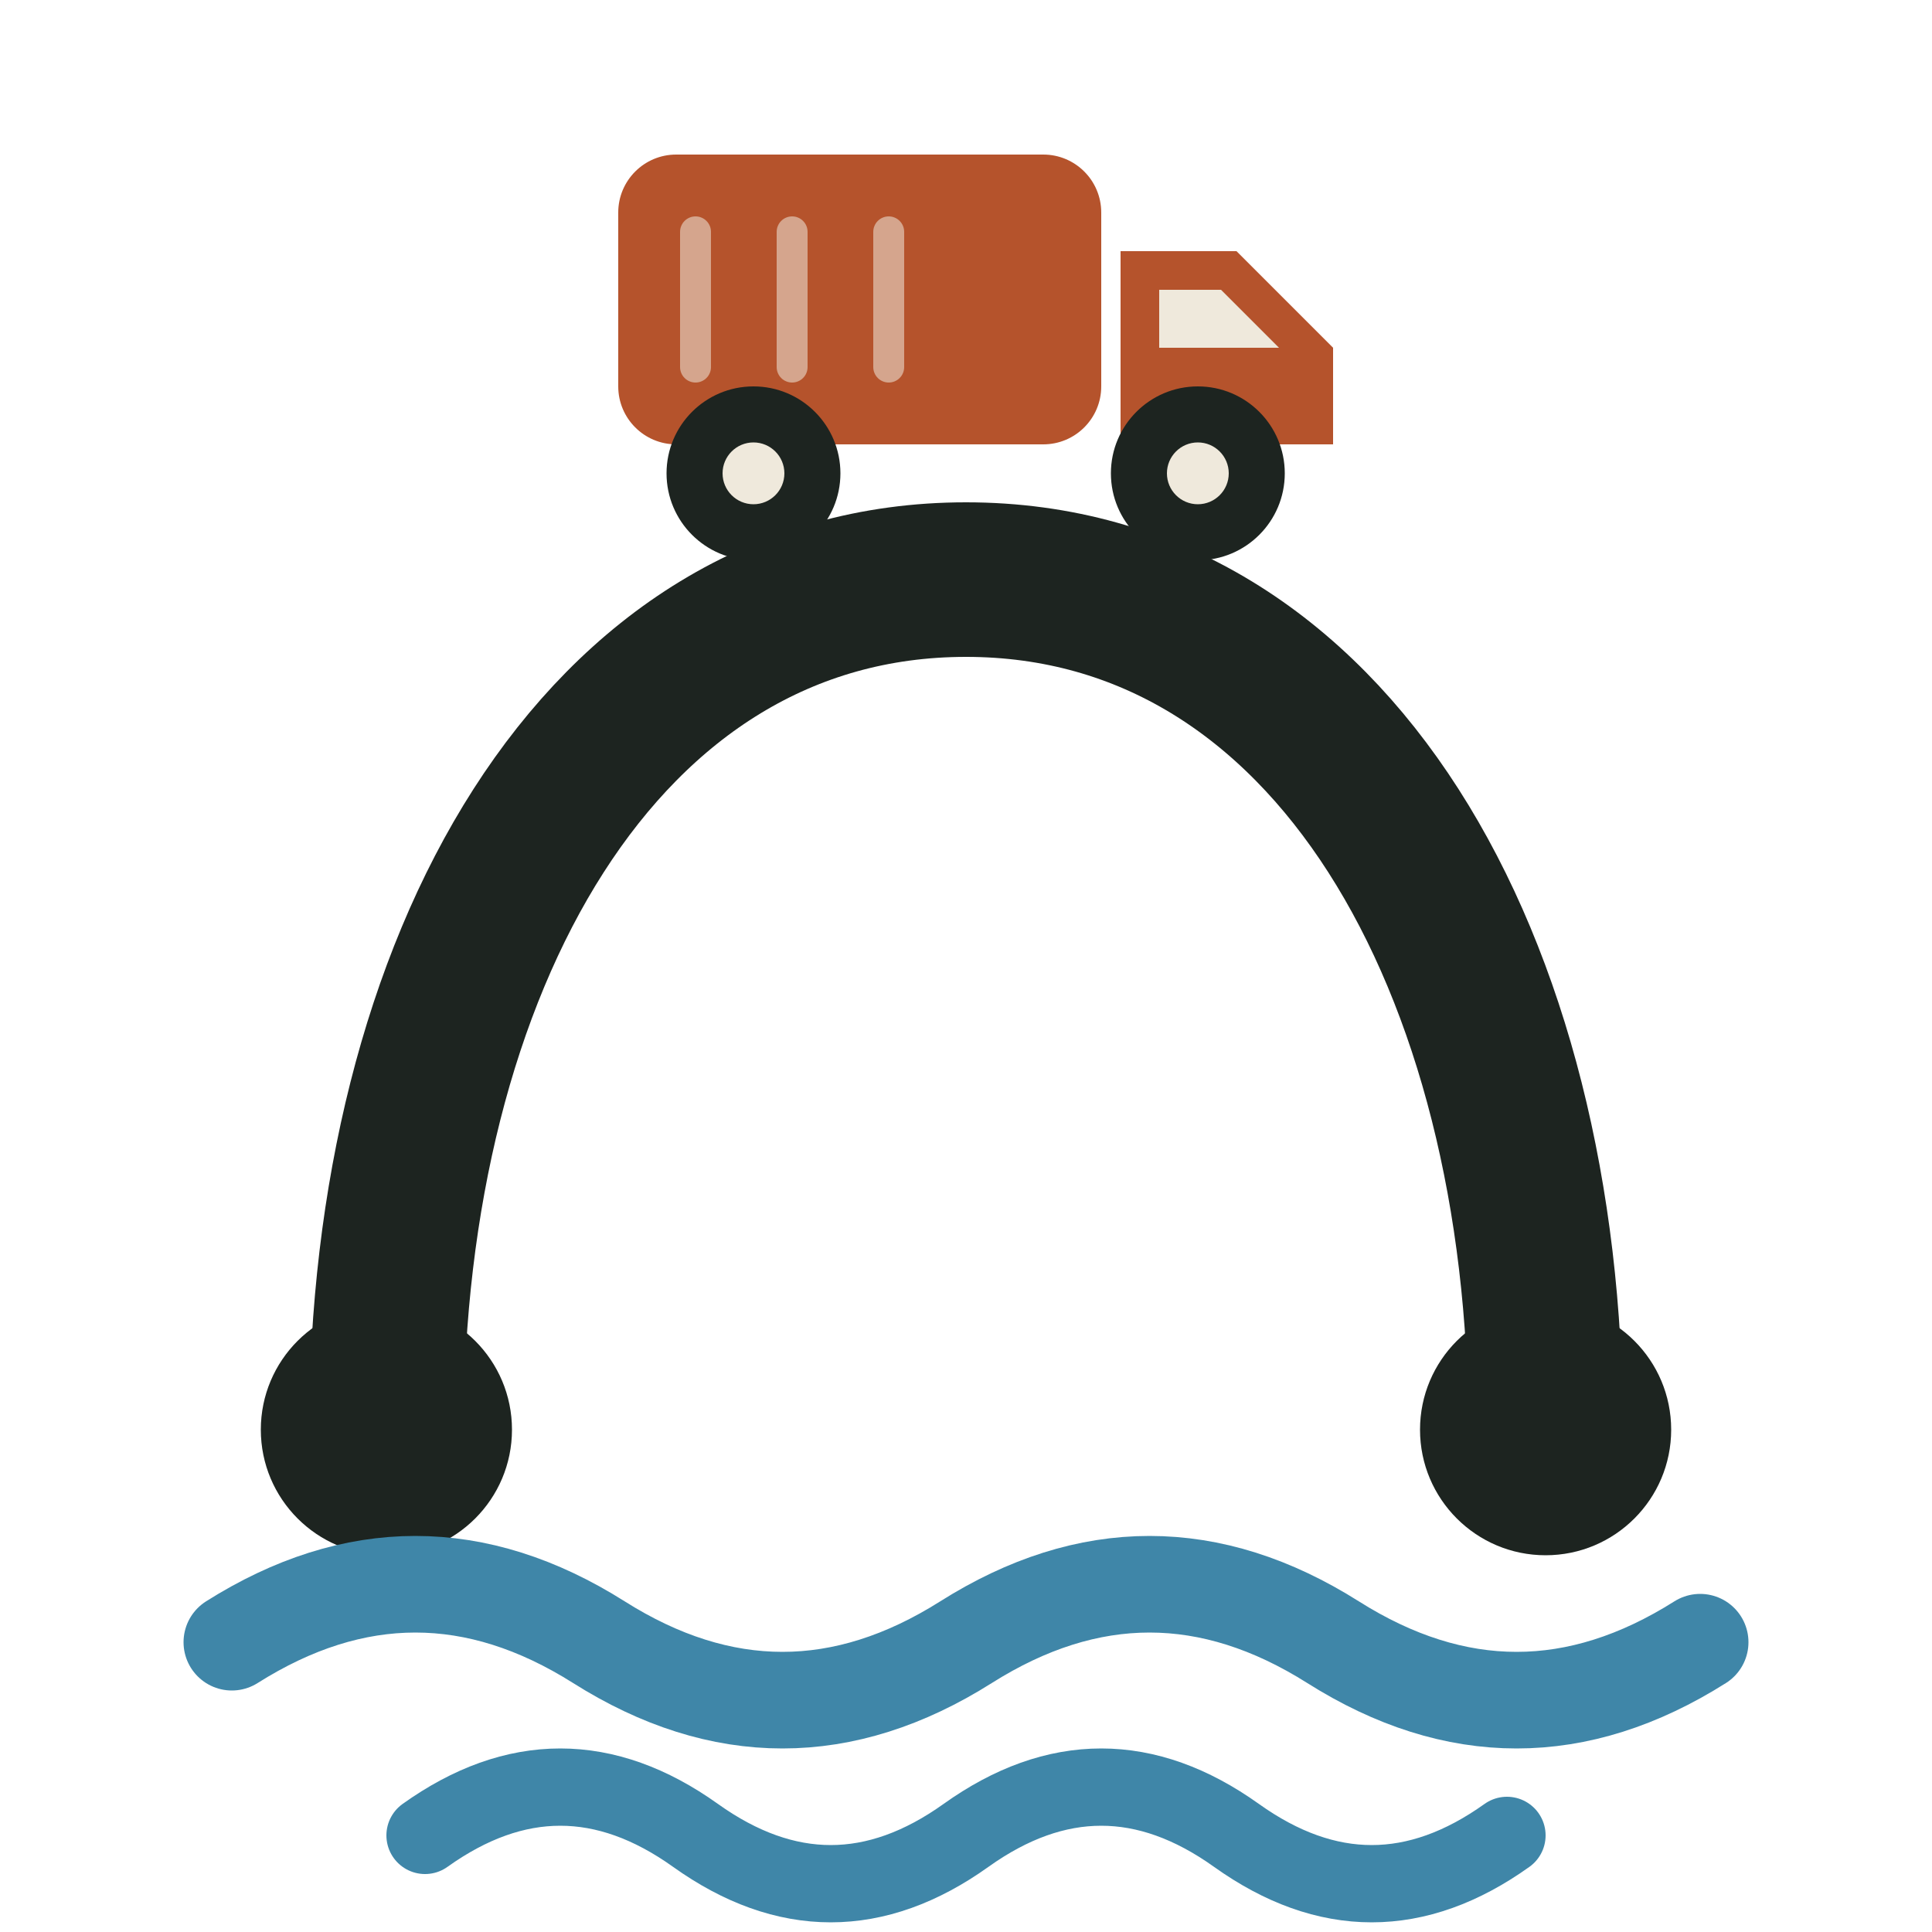
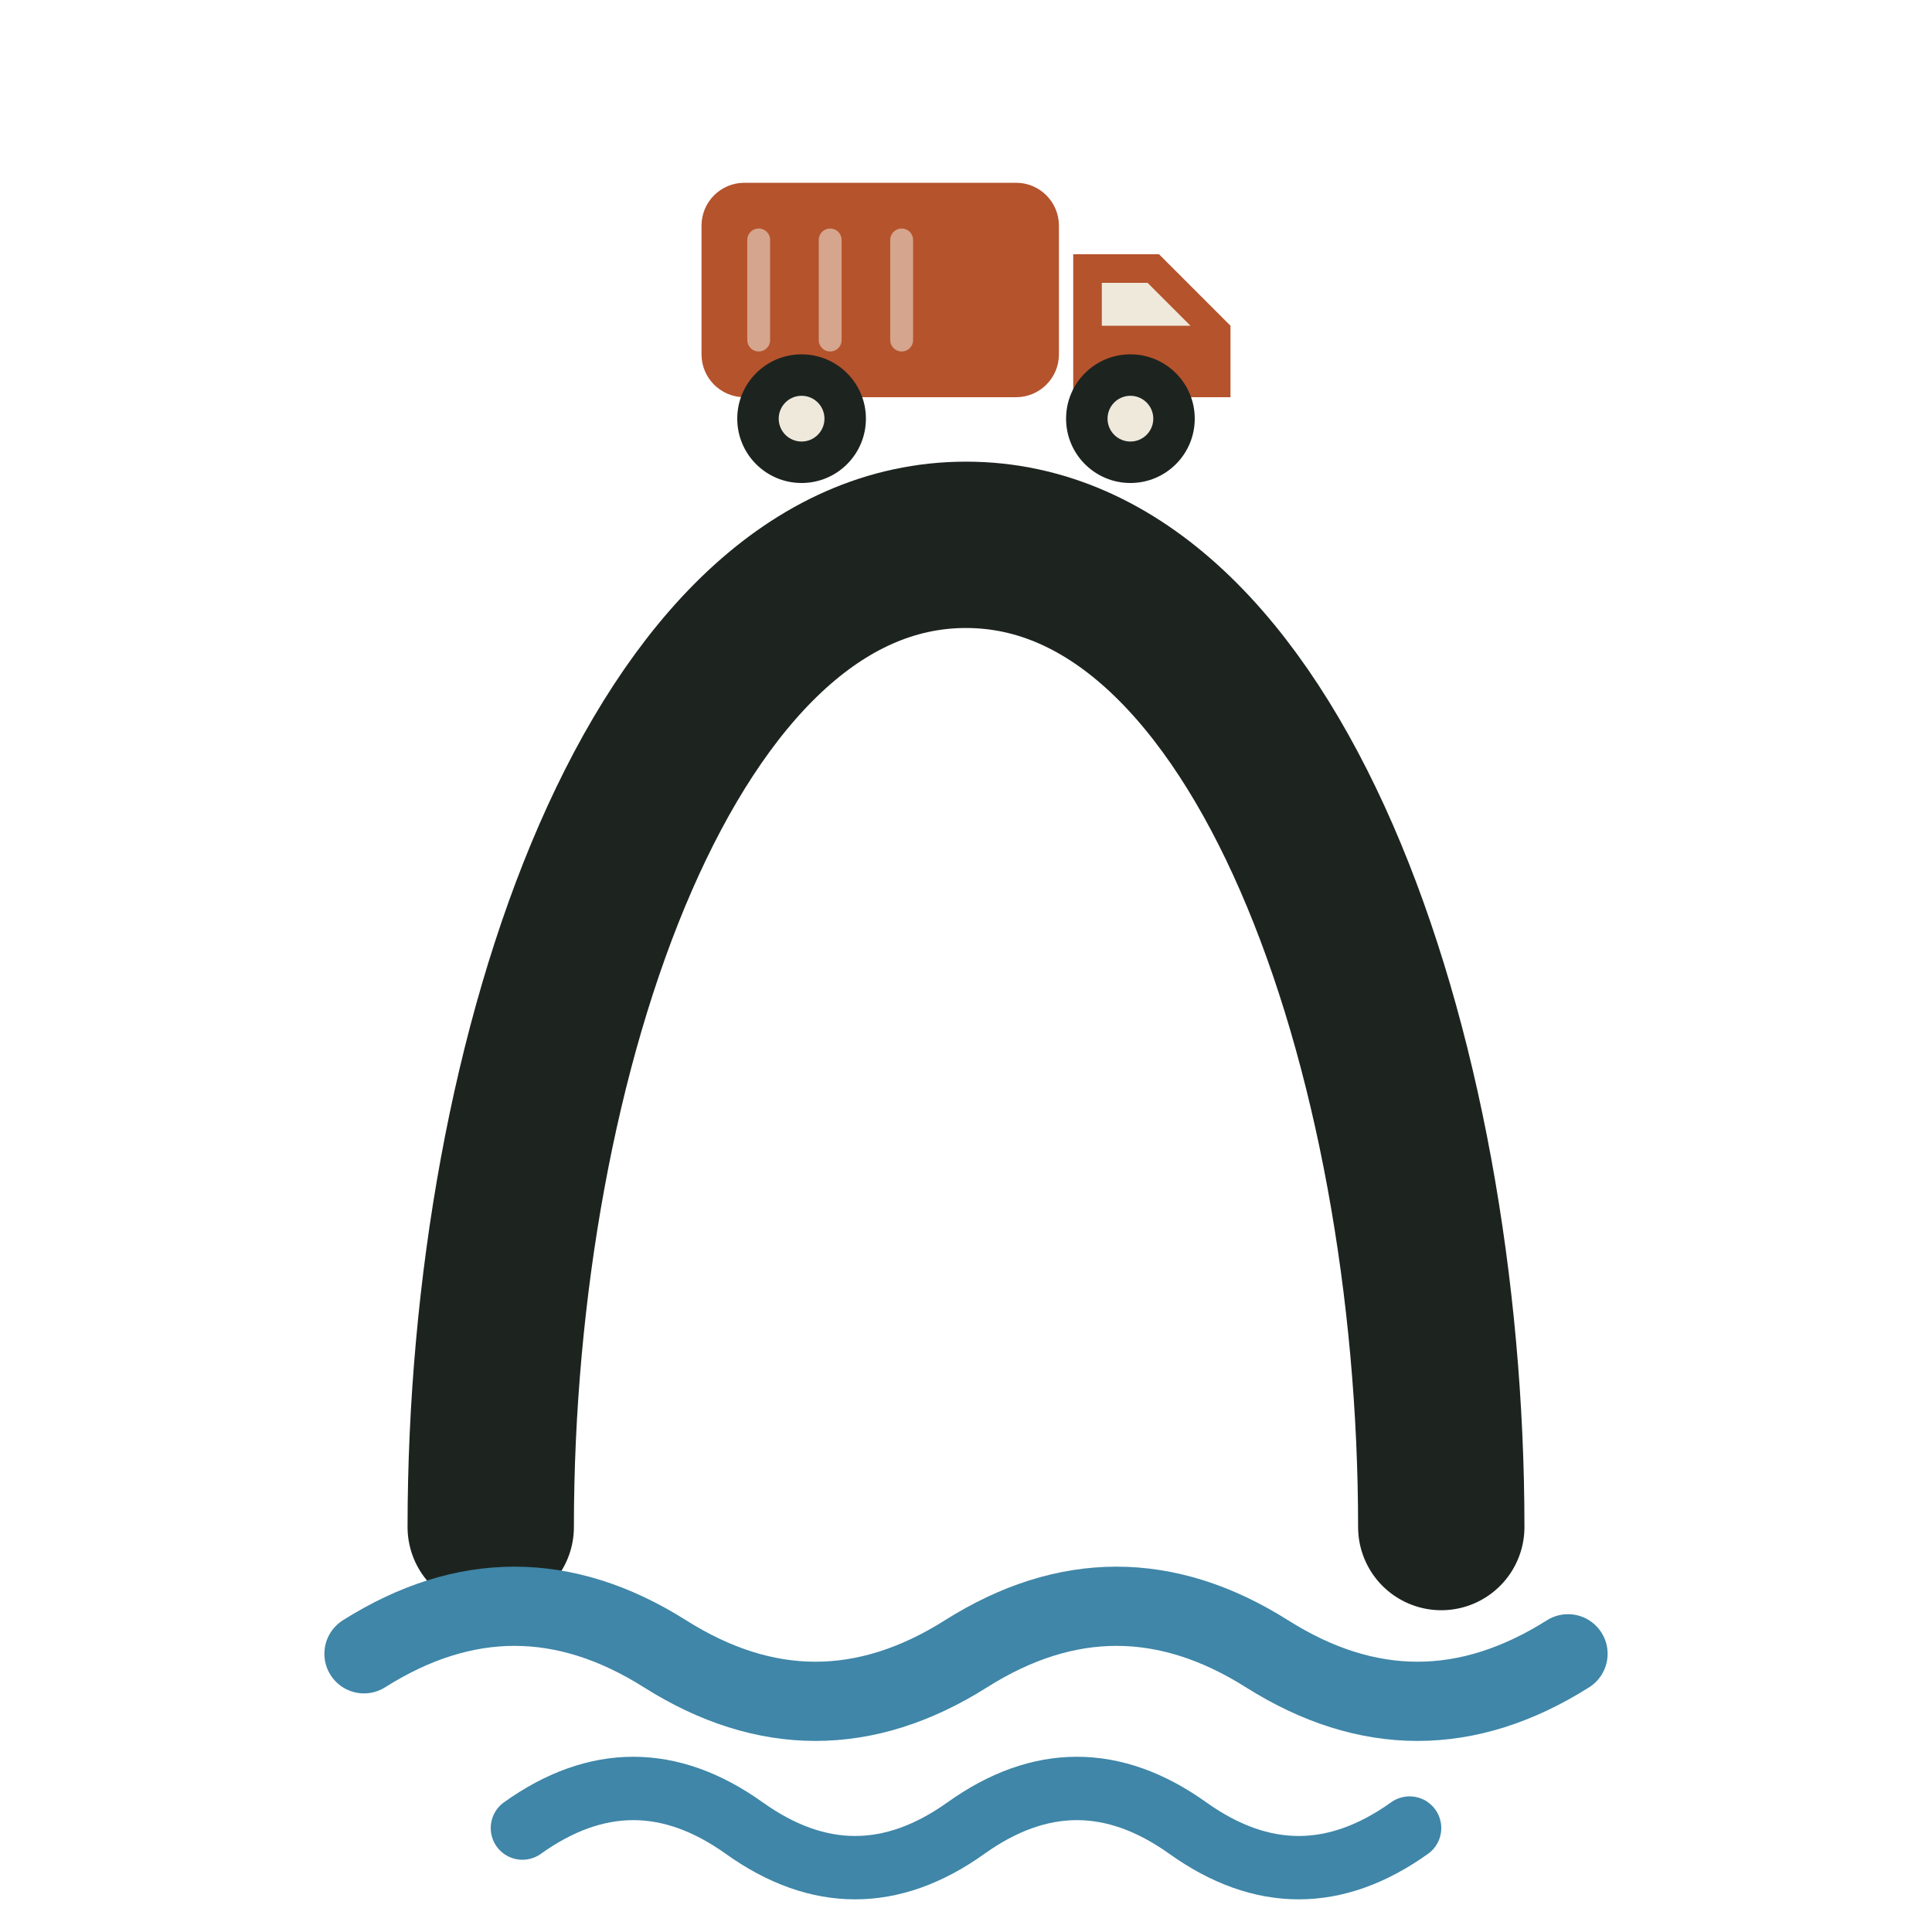
- <svg xmlns="http://www.w3.org/2000/svg" viewBox="0 0 100 100" role="img" aria-label="Camiones GDL">
-   <path d="M20 74 C20 50 31 30 50 30 C69 30 80 50 80 74" fill="none" stroke="#1d2420" stroke-width="8" stroke-linecap="round" />
-   <circle cx="20" cy="74" r="6.5" fill="#1d2420" />
-   <circle cx="80" cy="74" r="6.5" fill="#1d2420" />
-   <g transform="translate(0 3)">
-     <rect x="32" y="5" width="25" height="15" rx="3" fill="#b5532c" />
-     <path d="M58 20 V10 H64 L69 15 V20 Z" fill="#b5532c" />
-     <path d="M60 12 H63.2 L66.2 15 H60 Z" fill="#efe9dc" />
-     <path d="M36 9 V16 M41 9 V16 M46 9 V16" stroke="#efe9dc" stroke-opacity=".55" stroke-width="1.6" stroke-linecap="round" />
-     <circle cx="39" cy="21.5" r="4.5" fill="#1d2420" />
-     <circle cx="62" cy="21.5" r="4.5" fill="#1d2420" />
-     <circle cx="39" cy="21.5" r="1.6" fill="#efe9dc" />
-     <circle cx="62" cy="21.5" r="1.6" fill="#efe9dc" />
+ <svg xmlns="http://www.w3.org/2000/svg" viewBox="0 0 100 100" role="img" aria-label="Camiones de basura GDL">
+   <g transform="translate(9 20) scale(.82)">
+     <path d="M20 72 C20 42 31 10 50 10 C69 10 80 42 80 72" fill="none" stroke="#1d2420" stroke-width="10.5" stroke-linecap="round" />
+     <g fill="none" stroke="#3f86a8" stroke-linecap="round">
+       <path d="M12 80 q9.5 -6 19 0 t19 0 t19 0 t19 0" stroke-width="5" />
+       <path d="M22 91 q7 -5 14 0 t14 0 t14 0 t14 0" stroke-width="4" />
+     </g>
  </g>
-   <g fill="none" stroke="#3f86a8" stroke-linecap="round">
-     <path d="M12 85 q9.5 -6 19 0 t19 0 t19 0 t19 0" stroke-width="5" />
-     <path d="M22 95 q7 -5 14 0 t14 0 t14 0 t14 0" stroke-width="4" />
+   <g transform="translate(50 25) scale(.74) translate(-50.5 -29)">
+     <rect x="32" y="8" width="25" height="15" rx="3" fill="#b5532c" />
+     <path d="M58 23 V13 H64 L69 18 V23 Z" fill="#b5532c" />
+     <path d="M60 15 H63.2 L66.2 18 H60 Z" fill="#efe9dc" />
+     <path d="M36 12 V19 M41 12 V19 M46 12 V19" stroke="#efe9dc" stroke-opacity=".55" stroke-width="1.6" stroke-linecap="round" />
+     <circle cx="39" cy="24.5" r="4.5" fill="#1d2420" />
+     <circle cx="62" cy="24.5" r="4.5" fill="#1d2420" />
+     <circle cx="39" cy="24.5" r="1.6" fill="#efe9dc" />
+     <circle cx="62" cy="24.5" r="1.6" fill="#efe9dc" />
  </g>
</svg>
